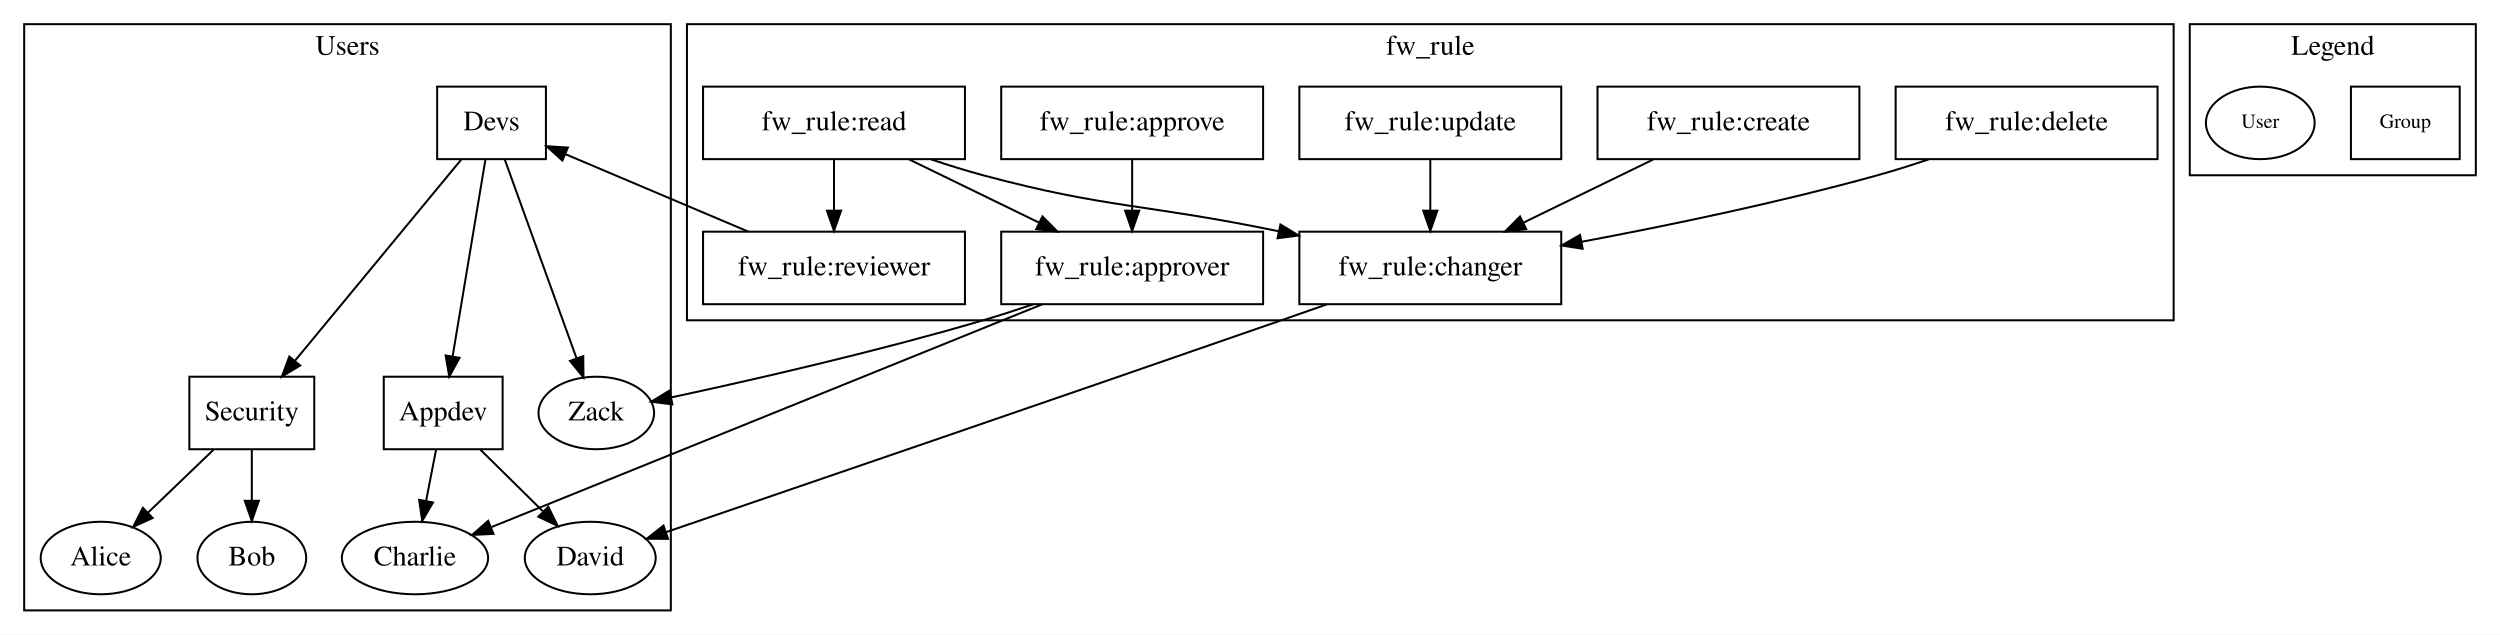
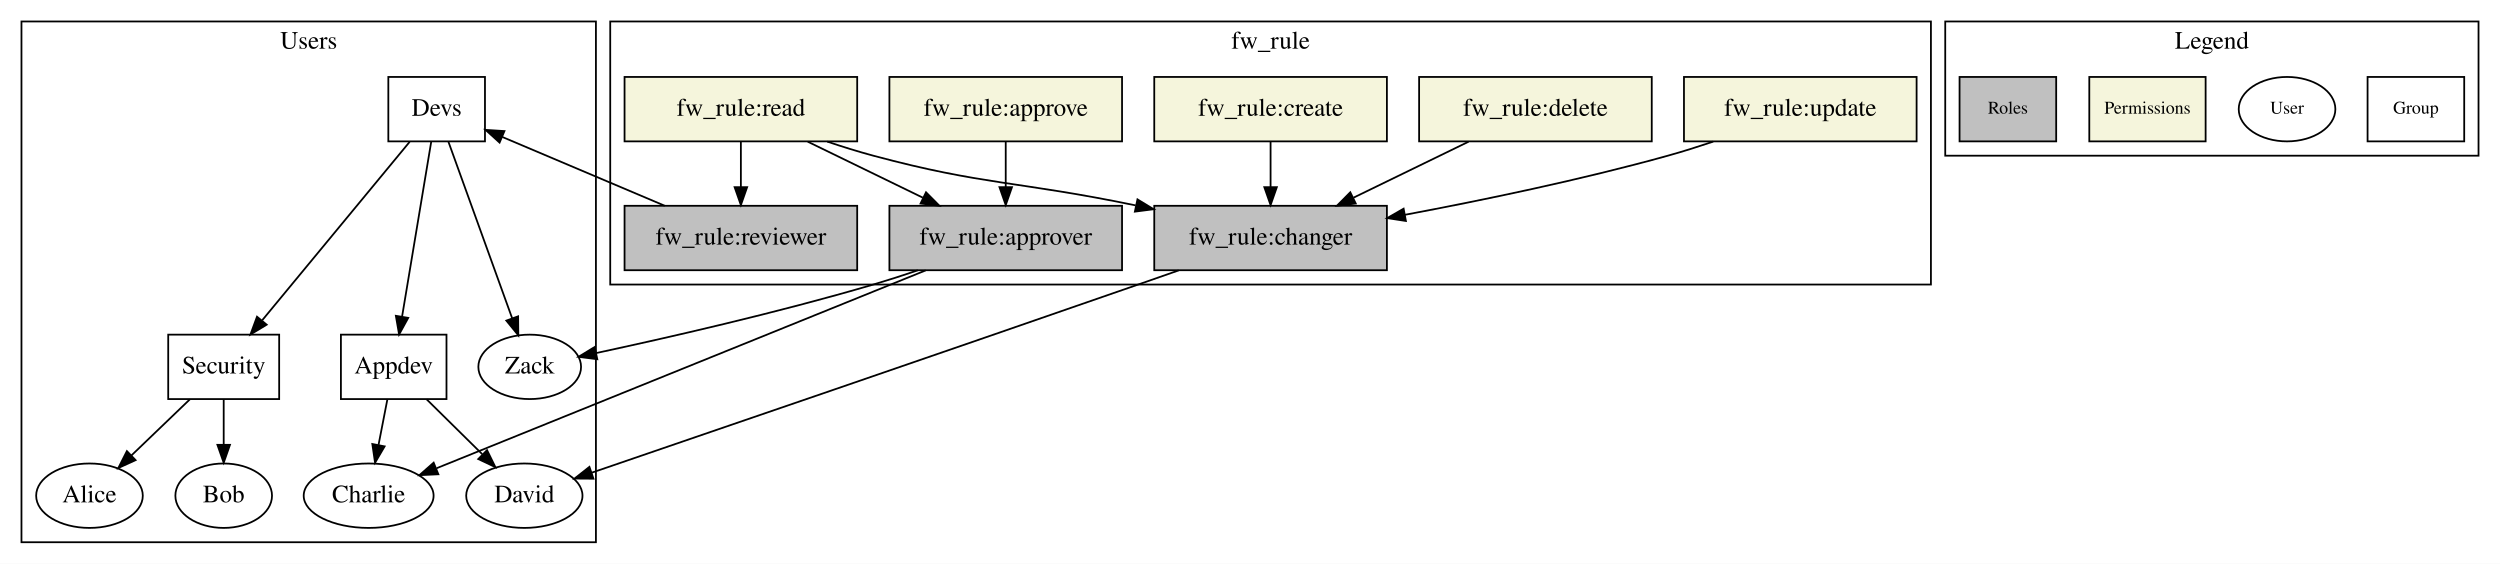
- <svg xmlns="http://www.w3.org/2000/svg" width="1241pt" height="315pt" viewBox="0.00 0.00 1241.00 315.00">
+ <svg xmlns="http://www.w3.org/2000/svg" width="1397pt" height="315pt" viewBox="0.00 0.00 1397.00 315.00">
  <g id="graph0" class="graph" transform="scale(1 1) rotate(0) translate(4 311)">
-     <polygon fill="#ffffff" stroke="transparent" points="-4,4 -4,-311 1237,-311 1237,4 -4,4" />
+     <polygon fill="#ffffff" stroke="transparent" points="-4,4 -4,-311 1393,-311 1393,4 -4,4" />
    <g id="clust1" class="cluster">
      <polygon fill="none" stroke="#000000" points="8,-8 8,-299 329,-299 329,-8 8,-8" />
      <text text-anchor="middle" x="168.5" y="-283.8" font-family="Times,serif" font-size="14.00" fill="#000000">Users</text>
    </g>
    <g id="clust3" class="cluster">
      <polygon fill="none" stroke="#000000" points="337,-152 337,-299 1075,-299 1075,-152 337,-152" />
      <text text-anchor="middle" x="706" y="-283.8" font-family="Times,serif" font-size="14.00" fill="#000000">fw_rule</text>
    </g>
    <g id="clust5" class="cluster">
-       <polygon fill="none" stroke="#000000" points="1083,-224 1083,-299 1225,-299 1225,-224 1083,-224" />
-       <text text-anchor="middle" x="1154" y="-283.8" font-family="Times,serif" font-size="14.00" fill="#000000">Legend</text>
+       <polygon fill="none" stroke="#000000" points="1083,-224 1083,-299 1381,-299 1381,-224 1083,-224" />
+       <text text-anchor="middle" x="1232" y="-283.8" font-family="Times,serif" font-size="14.00" fill="#000000">Legend</text>
    </g>
    <g id="node1" class="node">
      <polygon fill="none" stroke="#000000" points="267,-268 213,-268 213,-232 267,-232 267,-268" />
      <text text-anchor="middle" x="240" y="-246.3" font-family="Times,serif" font-size="14.00" fill="#000000">Devs</text>
    </g>
    <g id="node2" class="node">
      <polygon fill="none" stroke="#000000" points="152,-124 90,-124 90,-88 152,-88 152,-124" />
      <text text-anchor="middle" x="121" y="-102.3" font-family="Times,serif" font-size="14.00" fill="#000000">Security</text>
    </g>
    <g id="edge1" class="edge">
      <path fill="none" stroke="#000000" d="M224.929,-231.762C204.095,-206.552 166.377,-160.91 142.565,-132.095" />
      <polygon fill="#000000" stroke="#000000" points="145.017,-129.569 135.949,-124.09 139.621,-134.028 145.017,-129.569" />
    </g>
    <g id="node3" class="node">
      <polygon fill="none" stroke="#000000" points="245.5,-124 186.5,-124 186.5,-88 245.5,-88 245.5,-124" />
      <text text-anchor="middle" x="216" y="-102.3" font-family="Times,serif" font-size="14.00" fill="#000000">Appdev</text>
    </g>
    <g id="edge2" class="edge">
      <path fill="none" stroke="#000000" d="M236.96,-231.762C232.849,-207.093 225.477,-162.86 220.662,-133.973" />
      <polygon fill="#000000" stroke="#000000" points="224.111,-133.378 219.015,-124.09 217.207,-134.529 224.111,-133.378" />
    </g>
    <g id="node8" class="node">
      <ellipse fill="none" stroke="#000000" cx="292" cy="-106" rx="28.695" ry="18" />
      <text text-anchor="middle" x="292" y="-102.3" font-family="Times,serif" font-size="14.00" fill="#000000">Zack</text>
    </g>
    <g id="edge3" class="edge">
      <path fill="none" stroke="#000000" d="M246.586,-231.762C255.582,-206.849 271.783,-161.984 282.206,-133.122" />
      <polygon fill="#000000" stroke="#000000" points="285.526,-134.233 285.63,-123.639 278.942,-131.856 285.526,-134.233" />
    </g>
    <g id="node4" class="node">
      <ellipse fill="none" stroke="#000000" cx="46" cy="-34" rx="29.795" ry="18" />
      <text text-anchor="middle" x="46" y="-30.3" font-family="Times,serif" font-size="14.00" fill="#000000">Alice</text>
    </g>
    <g id="edge4" class="edge">
      <path fill="none" stroke="#000000" d="M102.074,-87.831C92.157,-78.311 79.922,-66.565 69.413,-56.476" />
      <polygon fill="#000000" stroke="#000000" points="71.762,-53.879 62.124,-49.479 66.914,-58.929 71.762,-53.879" />
    </g>
    <g id="node5" class="node">
      <ellipse fill="none" stroke="#000000" cx="121" cy="-34" rx="27" ry="18" />
      <text text-anchor="middle" x="121" y="-30.3" font-family="Times,serif" font-size="14.00" fill="#000000">Bob</text>
    </g>
    <g id="edge5" class="edge">
      <path fill="none" stroke="#000000" d="M121,-87.831C121,-80.131 121,-70.974 121,-62.417" />
      <polygon fill="#000000" stroke="#000000" points="124.5,-62.413 121,-52.413 117.5,-62.413 124.5,-62.413" />
    </g>
    <g id="node6" class="node">
      <ellipse fill="none" stroke="#000000" cx="202" cy="-34" rx="36.294" ry="18" />
      <text text-anchor="middle" x="202" y="-30.3" font-family="Times,serif" font-size="14.00" fill="#000000">Charlie</text>
    </g>
    <g id="edge6" class="edge">
      <path fill="none" stroke="#000000" d="M212.467,-87.831C210.97,-80.131 209.19,-70.974 207.525,-62.417" />
      <polygon fill="#000000" stroke="#000000" points="210.925,-61.561 205.58,-52.413 204.054,-62.898 210.925,-61.561" />
    </g>
    <g id="node7" class="node">
      <ellipse fill="none" stroke="#000000" cx="289" cy="-34" rx="32.494" ry="18" />
      <text text-anchor="middle" x="289" y="-30.3" font-family="Times,serif" font-size="14.00" fill="#000000">David</text>
    </g>
    <g id="edge7" class="edge">
      <path fill="none" stroke="#000000" d="M234.421,-87.831C243.845,-78.536 255.421,-67.119 265.483,-57.195" />
      <polygon fill="#000000" stroke="#000000" points="268.16,-59.471 272.822,-49.957 263.244,-54.487 268.16,-59.471" />
    </g>
    <g id="node9" class="node">
-       <polygon fill="none" stroke="#000000" points="623,-268 493,-268 493,-232 623,-232 623,-268" />
+       <polygon fill="#f5f5dc" stroke="#000000" points="623,-268 493,-268 493,-232 623,-232 623,-268" />
      <text text-anchor="middle" x="558" y="-246.3" font-family="Times,serif" font-size="14.00" fill="#000000">fw_rule:approve</text>
    </g>
    <g id="node14" class="node">
-       <polygon fill="none" stroke="#000000" points="623,-196 493,-196 493,-160 623,-160 623,-196" />
+       <polygon fill="#c0c0c0" stroke="#000000" points="623,-196 493,-196 493,-160 623,-160 623,-196" />
      <text text-anchor="middle" x="558" y="-174.3" font-family="Times,serif" font-size="14.00" fill="#000000">fw_rule:approver</text>
    </g>
    <g id="edge8" class="edge">
      <path fill="none" stroke="#000000" d="M558,-231.831C558,-224.131 558,-214.974 558,-206.417" />
      <polygon fill="#000000" stroke="#000000" points="561.5,-206.413 558,-196.413 554.5,-206.413 561.5,-206.413" />
    </g>
    <g id="node10" class="node">
-       <polygon fill="none" stroke="#000000" points="919,-268 789,-268 789,-232 919,-232 919,-268" />
-       <text text-anchor="middle" x="854" y="-246.3" font-family="Times,serif" font-size="14.00" fill="#000000">fw_rule:create</text>
+       <polygon fill="#f5f5dc" stroke="#000000" points="771,-268 641,-268 641,-232 771,-232 771,-268" />
+       <text text-anchor="middle" x="706" y="-246.3" font-family="Times,serif" font-size="14.00" fill="#000000">fw_rule:create</text>
    </g>
    <g id="node15" class="node">
-       <polygon fill="none" stroke="#000000" points="771,-196 641,-196 641,-160 771,-160 771,-196" />
+       <polygon fill="#c0c0c0" stroke="#000000" points="771,-196 641,-196 641,-160 771,-160 771,-196" />
      <text text-anchor="middle" x="706" y="-174.3" font-family="Times,serif" font-size="14.00" fill="#000000">fw_rule:changer</text>
    </g>
    <g id="edge10" class="edge">
-       <path fill="none" stroke="#000000" d="M816.653,-231.831C797.123,-222.33 773.036,-210.612 752.327,-200.537" />
-       <polygon fill="#000000" stroke="#000000" points="753.602,-197.265 743.078,-196.038 750.539,-203.56 753.602,-197.265" />
+       <path fill="none" stroke="#000000" d="M706,-231.831C706,-224.131 706,-214.974 706,-206.417" />
+       <polygon fill="#000000" stroke="#000000" points="709.5,-206.413 706,-196.413 702.5,-206.413 709.5,-206.413" />
    </g>
    <g id="node11" class="node">
-       <polygon fill="none" stroke="#000000" points="475,-268 345,-268 345,-232 475,-232 475,-268" />
+       <polygon fill="#f5f5dc" stroke="#000000" points="475,-268 345,-268 345,-232 475,-232 475,-268" />
      <text text-anchor="middle" x="410" y="-246.3" font-family="Times,serif" font-size="14.00" fill="#000000">fw_rule:read</text>
    </g>
    <g id="edge9" class="edge">
      <path fill="none" stroke="#000000" d="M447.347,-231.831C466.877,-222.33 490.964,-210.612 511.673,-200.537" />
      <polygon fill="#000000" stroke="#000000" points="513.461,-203.56 520.922,-196.038 510.398,-197.265 513.461,-203.56" />
    </g>
    <g id="edge11" class="edge">
      <path fill="none" stroke="#000000" d="M458.235,-231.878C466.75,-229.016 475.583,-226.261 484,-224 545.622,-207.447 564.783,-209.855 630.611,-196.217" />
      <polygon fill="#000000" stroke="#000000" points="631.615,-199.582 640.672,-194.084 630.164,-192.734 631.615,-199.582" />
    </g>
    <g id="node16" class="node">
-       <polygon fill="none" stroke="#000000" points="475,-196 345,-196 345,-160 475,-160 475,-196" />
+       <polygon fill="#c0c0c0" stroke="#000000" points="475,-196 345,-196 345,-160 475,-160 475,-196" />
      <text text-anchor="middle" x="410" y="-174.3" font-family="Times,serif" font-size="14.00" fill="#000000">fw_rule:reviewer</text>
    </g>
    <g id="edge14" class="edge">
      <path fill="none" stroke="#000000" d="M410,-231.831C410,-224.131 410,-214.974 410,-206.417" />
      <polygon fill="#000000" stroke="#000000" points="413.5,-206.413 410,-196.413 406.5,-206.413 413.5,-206.413" />
    </g>
    <g id="node12" class="node">
-       <polygon fill="none" stroke="#000000" points="771,-268 641,-268 641,-232 771,-232 771,-268" />
-       <text text-anchor="middle" x="706" y="-246.3" font-family="Times,serif" font-size="14.00" fill="#000000">fw_rule:update</text>
+       <polygon fill="#f5f5dc" stroke="#000000" points="1067,-268 937,-268 937,-232 1067,-232 1067,-268" />
+       <text text-anchor="middle" x="1002" y="-246.3" font-family="Times,serif" font-size="14.00" fill="#000000">fw_rule:update</text>
    </g>
    <g id="edge12" class="edge">
-       <path fill="none" stroke="#000000" d="M706,-231.831C706,-224.131 706,-214.974 706,-206.417" />
-       <polygon fill="#000000" stroke="#000000" points="709.5,-206.413 706,-196.413 702.5,-206.413 709.5,-206.413" />
+       <path fill="none" stroke="#000000" d="M953.333,-231.866C944.944,-229.038 936.265,-226.297 928,-224 879.624,-210.554 824.337,-199.087 781.038,-190.965" />
+       <polygon fill="#000000" stroke="#000000" points="781.618,-187.512 771.147,-189.128 780.34,-194.395 781.618,-187.512" />
    </g>
    <g id="node13" class="node">
-       <polygon fill="none" stroke="#000000" points="1067,-268 937,-268 937,-232 1067,-232 1067,-268" />
-       <text text-anchor="middle" x="1002" y="-246.3" font-family="Times,serif" font-size="14.00" fill="#000000">fw_rule:delete</text>
+       <polygon fill="#f5f5dc" stroke="#000000" points="919,-268 789,-268 789,-232 919,-232 919,-268" />
+       <text text-anchor="middle" x="854" y="-246.3" font-family="Times,serif" font-size="14.00" fill="#000000">fw_rule:delete</text>
    </g>
    <g id="edge13" class="edge">
-       <path fill="none" stroke="#000000" d="M953.333,-231.866C944.944,-229.038 936.265,-226.297 928,-224 879.624,-210.554 824.337,-199.087 781.038,-190.965" />
-       <polygon fill="#000000" stroke="#000000" points="781.618,-187.512 771.147,-189.128 780.34,-194.395 781.618,-187.512" />
+       <path fill="none" stroke="#000000" d="M816.653,-231.831C797.123,-222.33 773.036,-210.612 752.327,-200.537" />
+       <polygon fill="#000000" stroke="#000000" points="753.602,-197.265 743.078,-196.038 750.539,-203.56 753.602,-197.265" />
    </g>
    <g id="edge16" class="edge">
      <path fill="none" stroke="#000000" d="M513.273,-159.908C442.577,-131.312 306.253,-76.17 240,-49.371" />
      <polygon fill="#000000" stroke="#000000" points="240.952,-45.98 230.369,-45.475 238.327,-52.469 240.952,-45.98" />
    </g>
    <g id="edge17" class="edge">
      <path fill="none" stroke="#000000" d="M508.871,-159.947C500.615,-157.141 492.099,-154.386 484,-152 430.728,-136.305 367.981,-122.051 329.09,-113.701" />
      <polygon fill="#000000" stroke="#000000" points="329.769,-110.267 319.259,-111.607 328.31,-117.113 329.769,-110.267" />
    </g>
    <g id="edge18" class="edge">
      <path fill="none" stroke="#000000" d="M654.662,-159.914C647.067,-157.252 639.331,-154.549 632,-152 521.054,-113.426 389.695,-68.421 326.564,-46.833" />
      <polygon fill="#000000" stroke="#000000" points="327.626,-43.498 317.032,-43.574 325.362,-50.121 327.626,-43.498" />
    </g>
    <g id="edge15" class="edge">
      <path fill="none" stroke="#000000" d="M367.486,-196.006C339.544,-207.84 303.357,-223.167 276.679,-234.465" />
      <polygon fill="#000000" stroke="#000000" points="275.157,-231.309 267.313,-238.432 277.887,-237.755 275.157,-231.309" />
    </g>
    <g id="node17" class="node">
-       <polygon fill="none" stroke="#000000" points="1217,-268 1163,-268 1163,-232 1217,-232 1217,-268" />
-       <text text-anchor="middle" x="1190" y="-247.5" font-family="Times,serif" font-size="10.00" fill="#000000">Group</text>
+       <polygon fill="none" stroke="#000000" points="1373,-268 1319,-268 1319,-232 1373,-232 1373,-268" />
+       <text text-anchor="middle" x="1346" y="-247.5" font-family="Times,serif" font-size="10.00" fill="#000000">Group</text>
    </g>
    <g id="node18" class="node">
-       <ellipse fill="none" stroke="#000000" cx="1118" cy="-250" rx="27" ry="18" />
-       <text text-anchor="middle" x="1118" y="-247.5" font-family="Times,serif" font-size="10.00" fill="#000000">User</text>
+       <ellipse fill="none" stroke="#000000" cx="1274" cy="-250" rx="27" ry="18" />
+       <text text-anchor="middle" x="1274" y="-247.5" font-family="Times,serif" font-size="10.00" fill="#000000">User</text>
+     </g>
+     <g id="node19" class="node">
+       <polygon fill="#f5f5dc" stroke="#000000" points="1228.5,-268 1163.5,-268 1163.5,-232 1228.5,-232 1228.5,-268" />
+       <text text-anchor="middle" x="1196" y="-247.5" font-family="Times,serif" font-size="10.00" fill="#000000">Permissions</text>
+     </g>
+     <g id="node20" class="node">
+       <polygon fill="#c0c0c0" stroke="#000000" points="1145,-268 1091,-268 1091,-232 1145,-232 1145,-268" />
+       <text text-anchor="middle" x="1118" y="-247.5" font-family="Times,serif" font-size="10.00" fill="#000000">Roles</text>
    </g>
  </g>
</svg>
